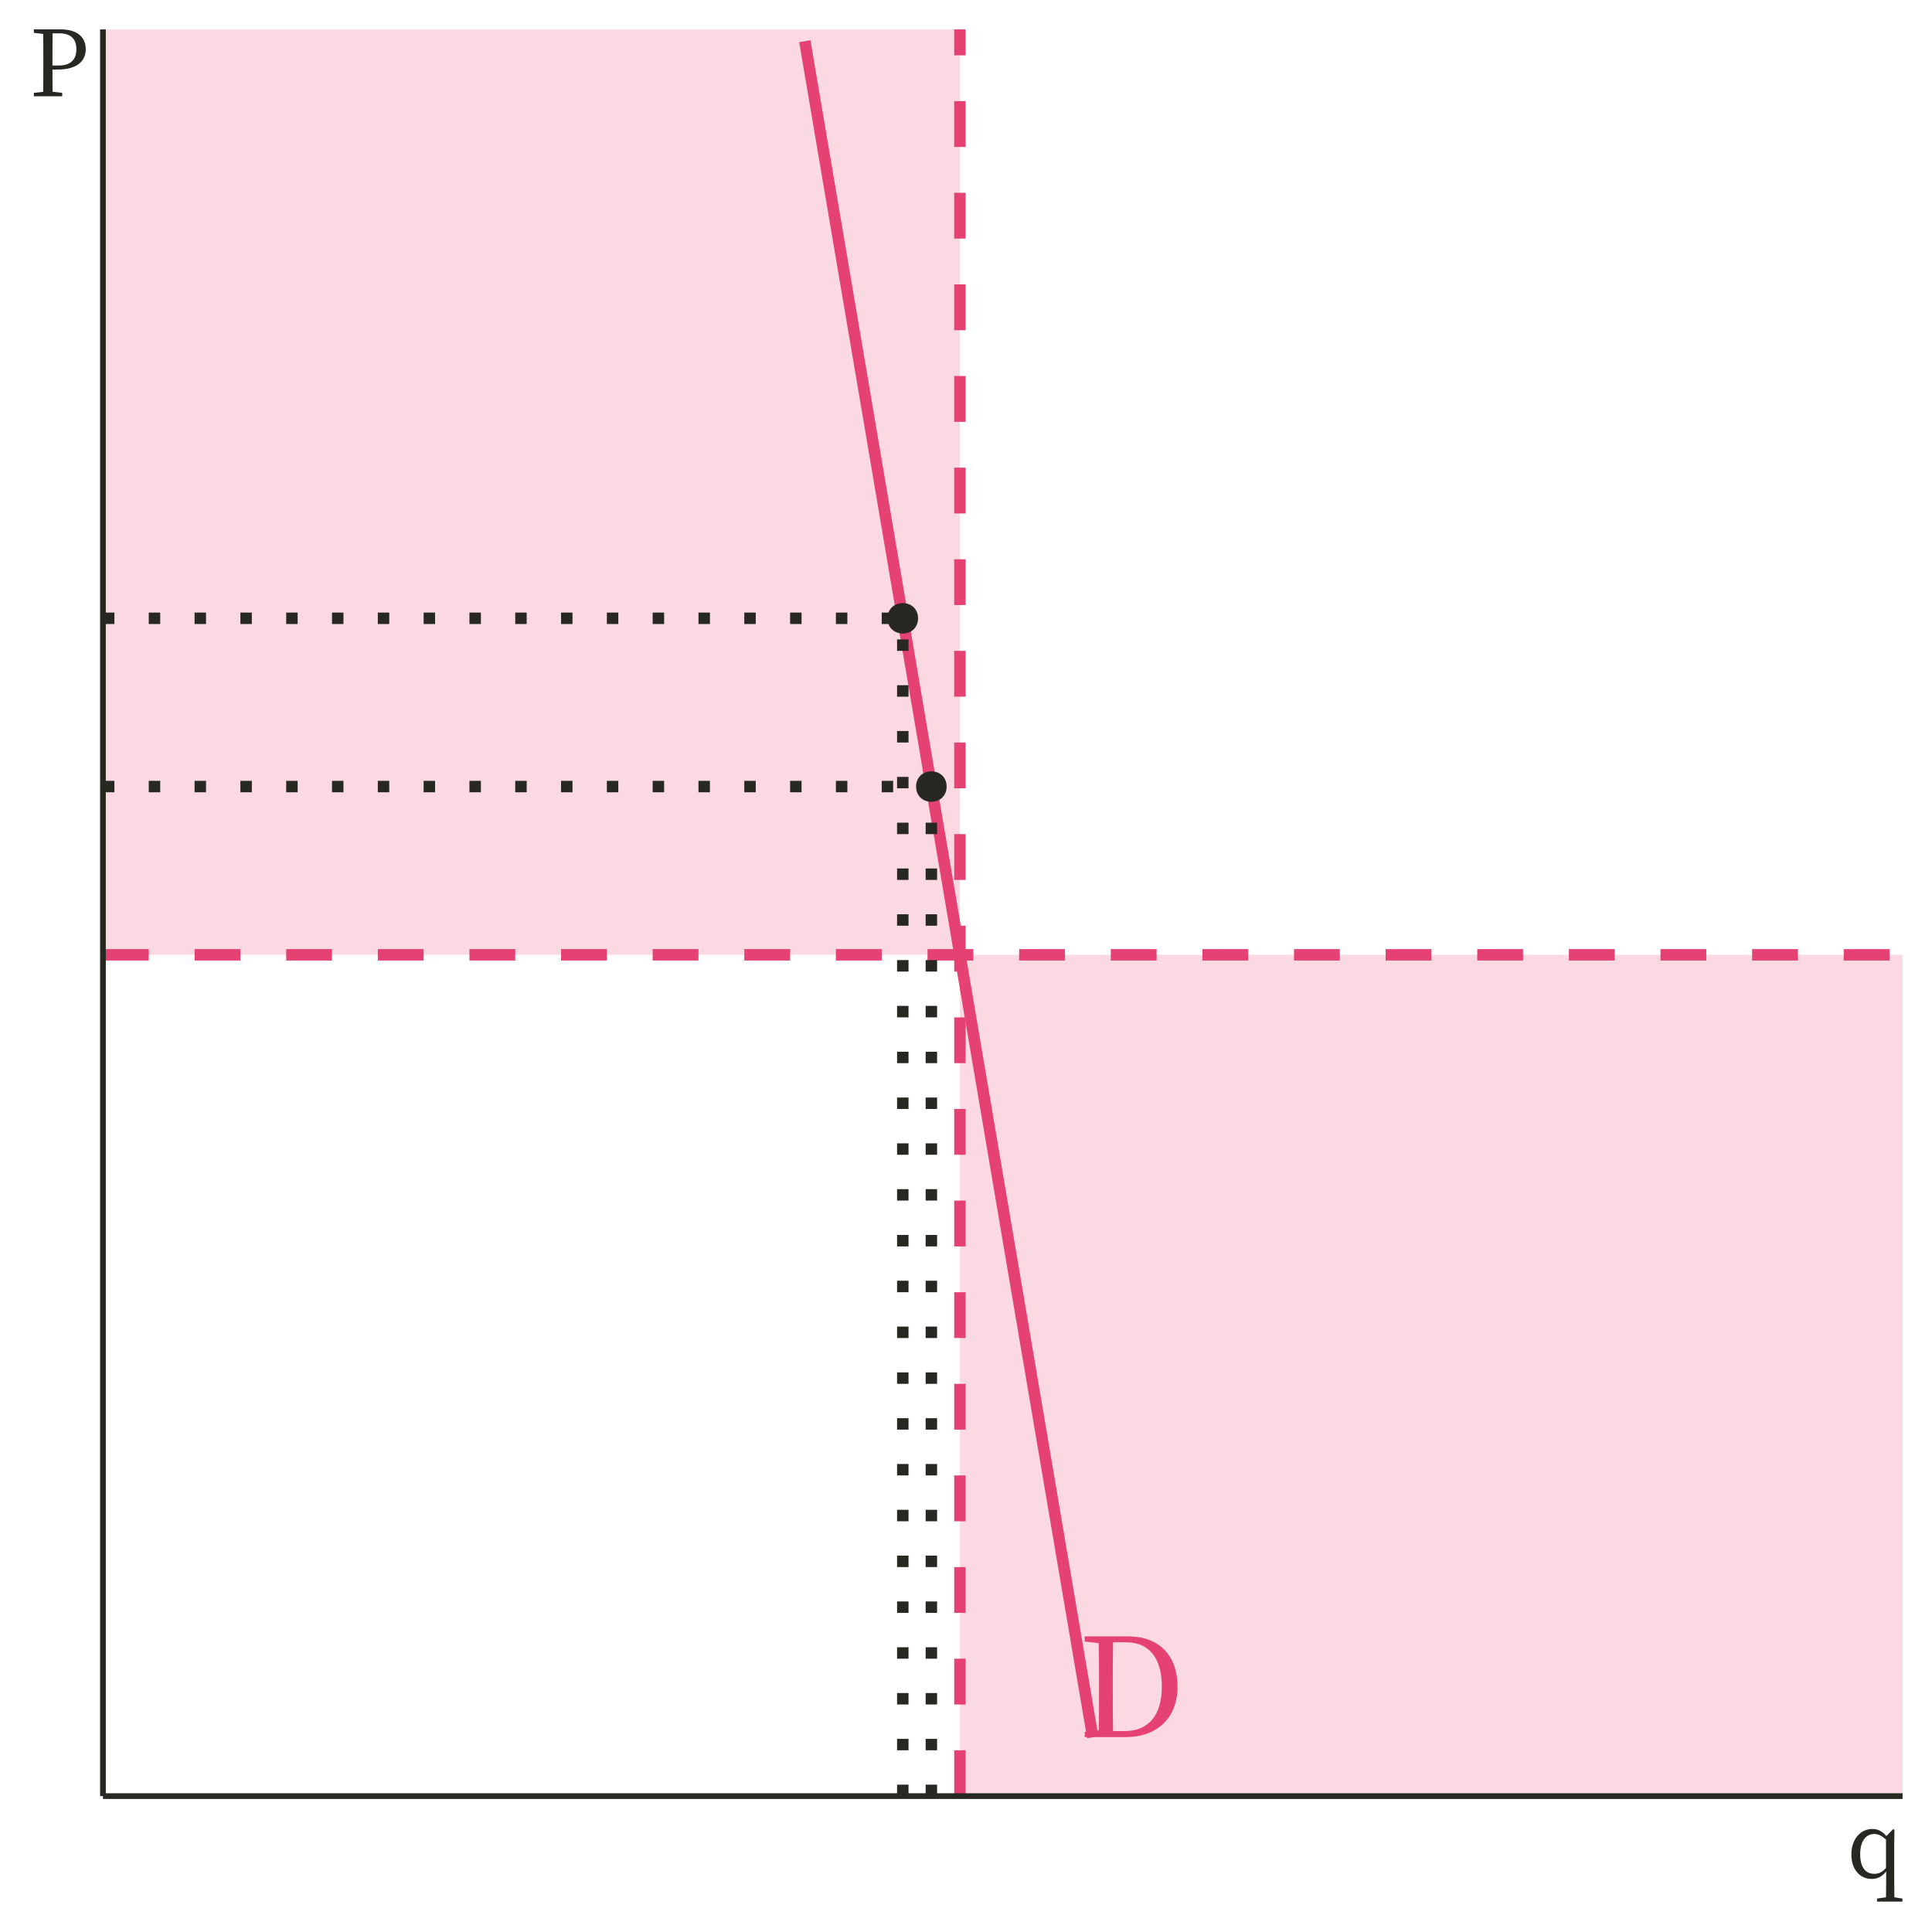
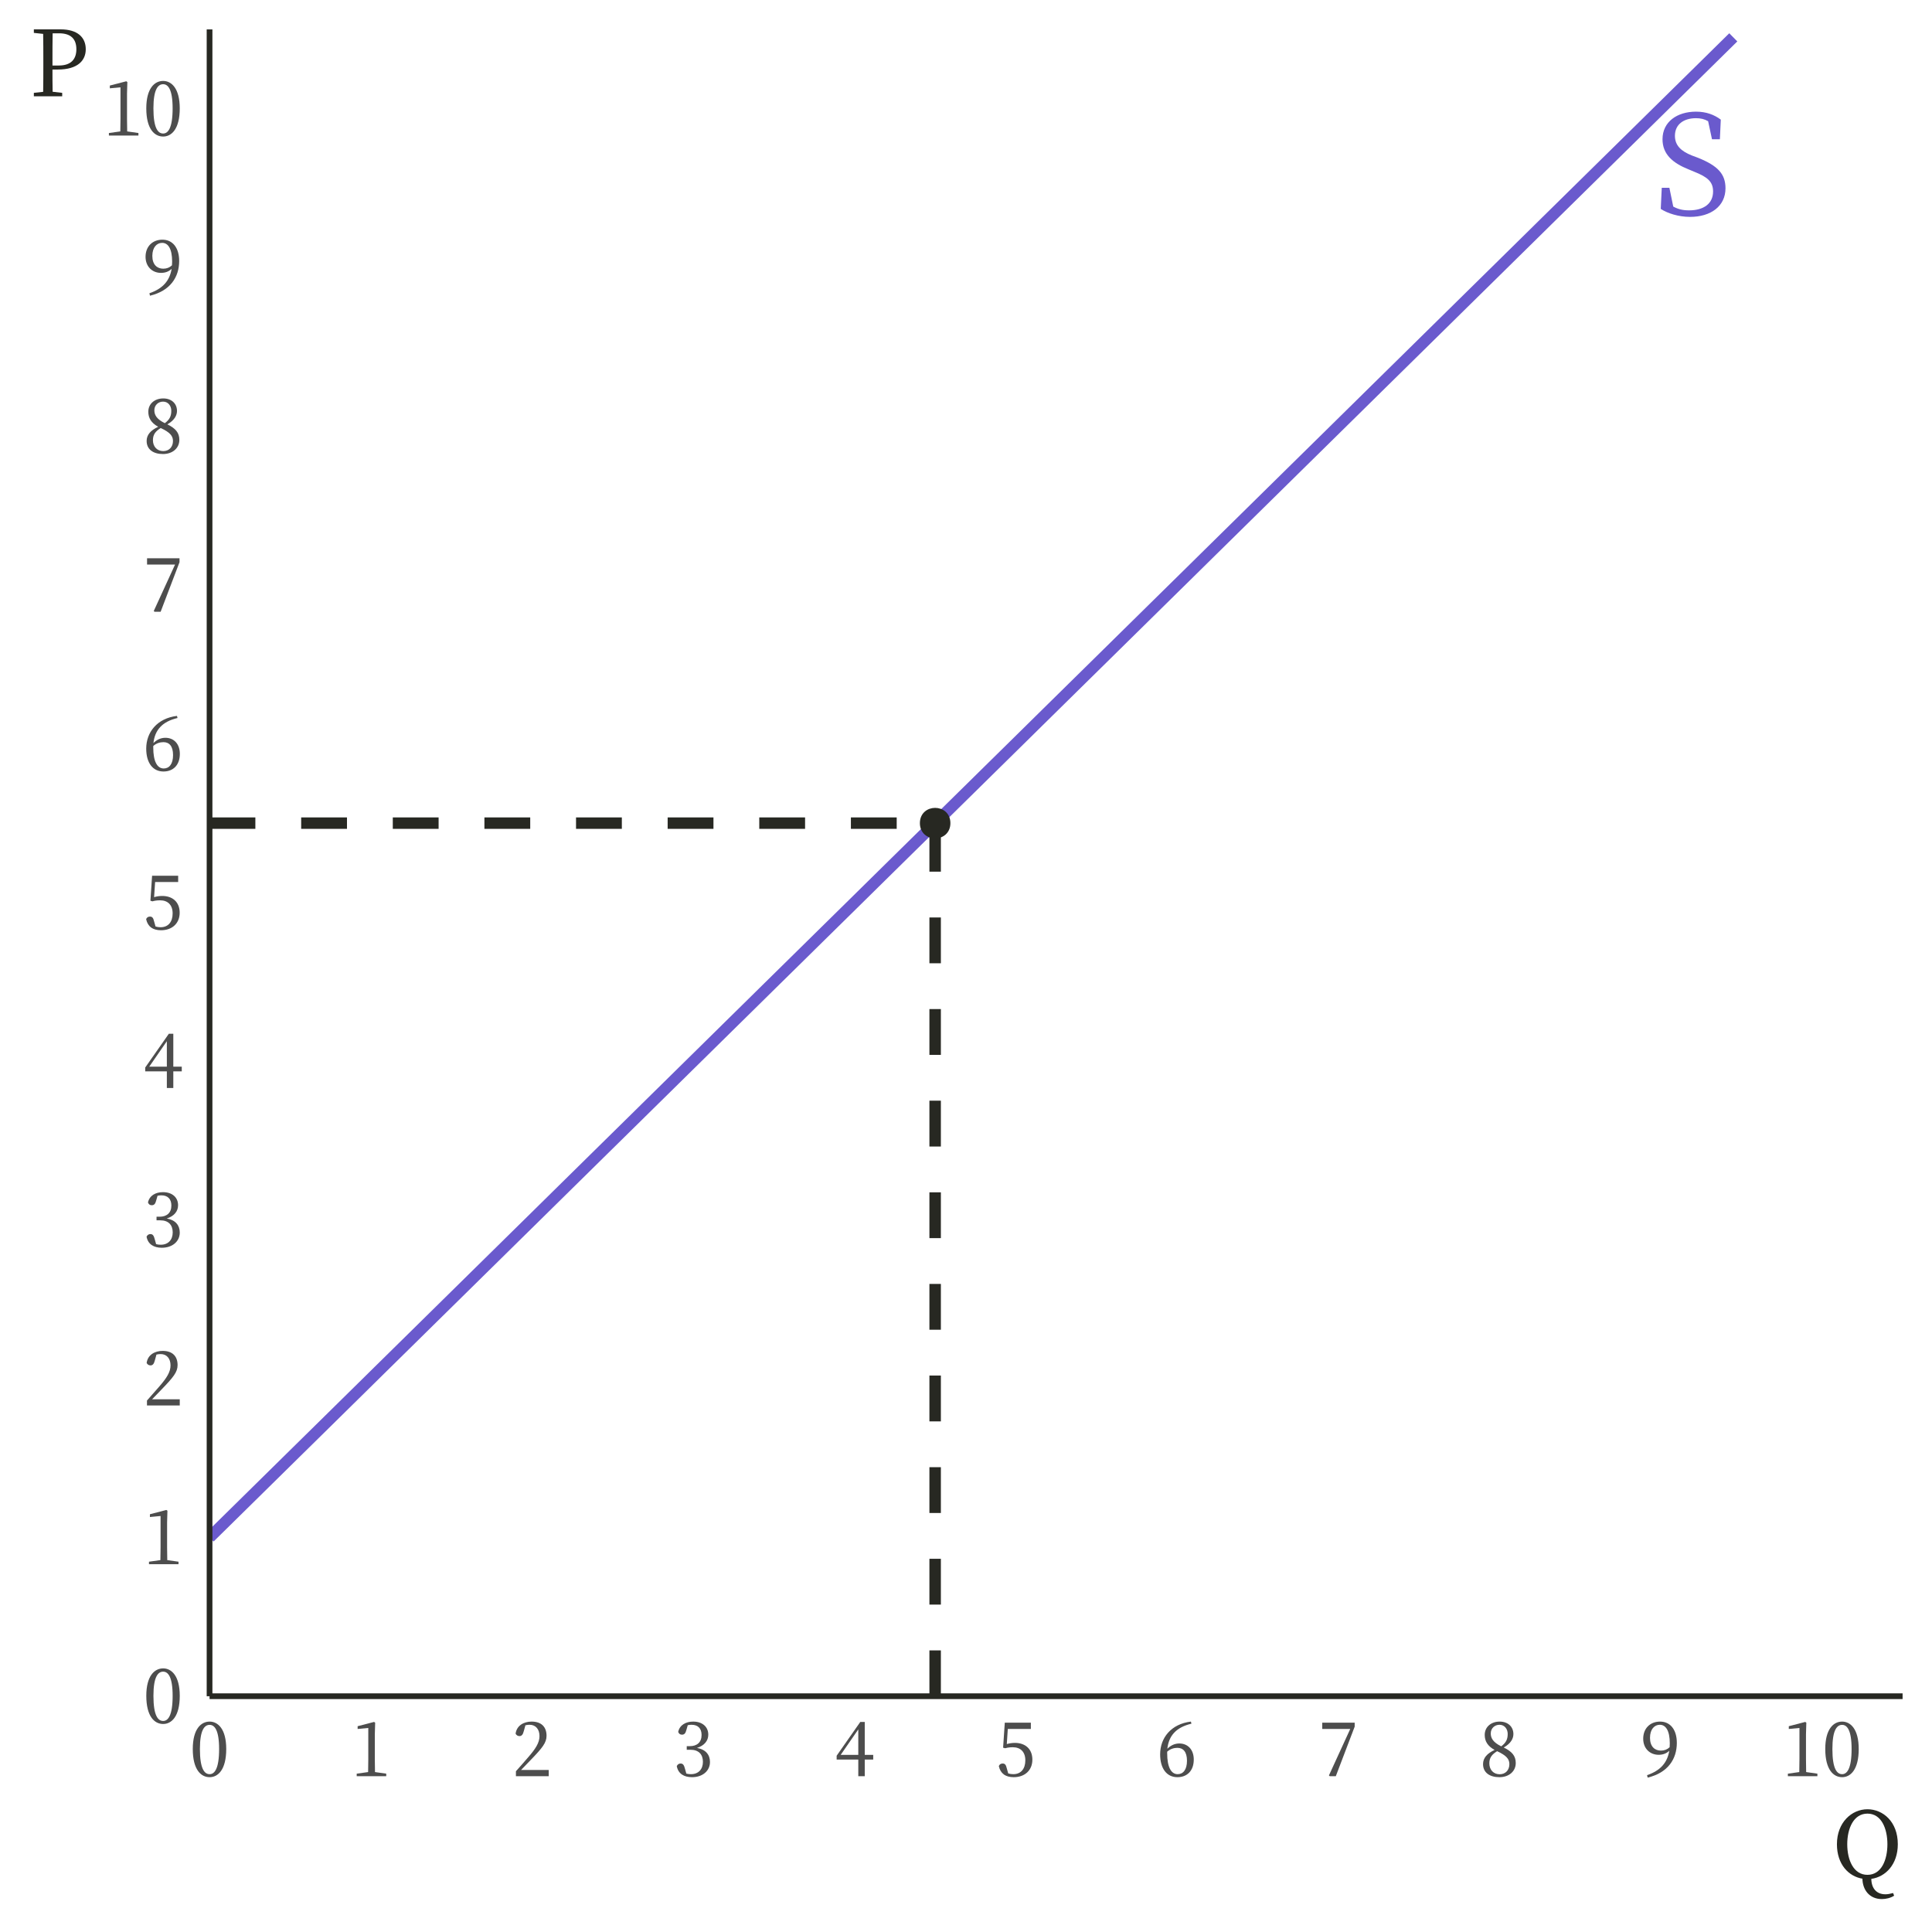
<svg xmlns="http://www.w3.org/2000/svg" xmlns:xlink="http://www.w3.org/1999/xlink" width="360pt" height="360pt" viewBox="0 0 360 360" version="1.1">
  <defs>
    <g>
      <symbol overflow="visible" id="glyph0-0">
        <path style="stroke:none;" d="M 2.562 3.078 L 23.047 3.078 L 23.047 -22.531 L 2.562 -22.531 Z M 12.812 -10.781 L 4.656 -21.25 L 20.953 -21.25 Z M 13.625 -9.734 L 21.766 -20.203 L 21.766 0.75 Z M 4.656 1.797 L 12.812 -8.688 L 20.953 1.797 Z M 3.844 -20.203 L 11.984 -9.734 L 3.844 0.75 Z M 3.844 -20.203 " />
      </symbol>
      <symbol overflow="visible" id="glyph0-1">
-         <path style="stroke:none;" d="M 6.531 -1.125 C 6.484 -3.656 6.484 -6.219 6.484 -9.062 L 6.484 -10.031 C 6.484 -12.625 6.484 -15.188 6.531 -17.672 L 8.969 -17.672 C 13.219 -17.672 15.625 -14.781 15.625 -9.375 C 15.625 -4.172 13.219 -1.125 8.734 -1.125 Z M 1.25 -18.766 L 1.25 -17.797 L 3.859 -17.516 C 3.922 -15.062 3.922 -12.547 3.922 -10.031 L 3.922 -9.062 C 3.922 -6.219 3.922 -3.719 3.859 -1.25 L 1.25 -0.969 L 1.25 0 L 8.906 0 C 14.5 0 18.547 -3.359 18.547 -9.375 C 18.547 -15.422 14.875 -18.766 9.422 -18.766 Z M 1.25 -18.766 " />
+         <path style="stroke:none;" d="M 7.016 -11.031 C 5 -11.828 3.844 -12.906 3.844 -14.703 C 3.844 -16.844 5.5 -17.984 7.766 -17.984 C 8.625 -17.984 9.328 -17.828 10.031 -17.422 L 10.75 -14.062 L 12.219 -14.062 L 12.391 -17.719 C 11.172 -18.625 9.688 -19.203 7.781 -19.203 C 4.25 -19.203 1.531 -17.312 1.531 -14.062 C 1.531 -11.25 3.453 -9.625 6.375 -8.453 L 7.422 -8.016 C 9.938 -7.016 10.953 -6.141 10.953 -4.328 C 10.953 -2.047 9.188 -0.812 6.484 -0.812 C 5.281 -0.812 4.438 -1.031 3.531 -1.516 L 2.812 -5.016 L 1.391 -5.016 L 1.203 -1.078 C 2.484 -0.25 4.531 0.406 6.656 0.406 C 10.547 0.406 13.266 -1.594 13.266 -4.922 C 13.266 -7.562 11.875 -9.109 8.141 -10.609 Z M 7.016 -11.031 " />
      </symbol>
      <symbol overflow="visible" id="glyph1-0">
+         <path style="stroke:none;" d="M 1.359 1.625 L 12.234 1.625 L 12.234 -11.969 L 1.359 -11.969 Z M 6.797 -5.719 L 2.469 -11.281 L 11.125 -11.281 Z M 7.234 -5.172 L 11.547 -10.719 L 11.547 0.391 Z M 2.469 0.953 L 6.797 -4.609 L 11.125 0.953 Z M 2.031 -10.719 L 6.359 -5.172 L 2.031 0.391 Z M 2.031 -10.719 " />
+       </symbol>
+       <symbol overflow="visible" id="glyph1-1">
+         <path style="stroke:none;" d="M 1.938 -5.062 C 1.938 -8.625 2.797 -9.562 3.75 -9.562 C 4.656 -9.562 5.516 -8.625 5.516 -5.062 C 5.516 -1.359 4.656 -0.375 3.75 -0.375 C 2.797 -0.375 1.938 -1.344 1.938 -5.062 Z M 3.75 -10.172 C 2.141 -10.172 0.609 -8.781 0.609 -5.062 C 0.609 -1.203 2.141 0.188 3.75 0.188 C 5.312 0.188 6.844 -1.203 6.844 -5.062 C 6.844 -8.781 5.312 -10.172 3.75 -10.172 Z M 3.75 -10.172 " />
+       </symbol>
+       <symbol overflow="visible" id="glyph1-2">
+         <path style="stroke:none;" d="M 4.516 -0.766 C 4.5 -1.547 4.484 -2.359 4.484 -3.141 L 4.484 -7.812 L 4.547 -9.969 L 4.344 -10.109 L 1.281 -9.312 L 1.281 -8.797 L 3.266 -8.984 L 3.266 -3.141 C 3.266 -2.359 3.25 -1.547 3.234 -0.766 L 1.109 -0.469 L 1.109 0 L 6.609 0 L 6.609 -0.469 Z M 4.516 -0.766 " />
+       </symbol>
+       <symbol overflow="visible" id="glyph1-3">
+         <path style="stroke:none;" d="M 1.688 -1.156 C 2.375 -1.859 3.047 -2.562 3.438 -2.969 C 5.672 -5.281 6.438 -6.234 6.438 -7.531 C 6.438 -9.078 5.578 -10.172 3.656 -10.172 C 2.172 -10.172 0.875 -9.422 0.672 -7.922 C 0.812 -7.641 1.078 -7.469 1.391 -7.469 C 1.766 -7.469 2.031 -7.703 2.203 -8.406 L 2.5 -9.484 C 2.812 -9.562 3.078 -9.578 3.297 -9.578 C 4.422 -9.578 5.125 -8.734 5.125 -7.469 C 5.125 -6.266 4.438 -5.141 2.984 -3.484 C 2.344 -2.734 1.547 -1.828 0.734 -0.922 L 0.734 0 L 6.844 0 L 6.844 -1.156 Z M 1.688 -1.156 " />
+       </symbol>
+       <symbol overflow="visible" id="glyph1-4">
+         <path style="stroke:none;" d="M 2.703 -9.5 C 2.984 -9.562 3.219 -9.578 3.422 -9.578 C 4.594 -9.578 5.281 -8.906 5.281 -7.672 C 5.281 -6.328 4.438 -5.594 3.094 -5.594 L 2.516 -5.594 L 2.516 -4.922 L 3.219 -4.922 C 4.75 -4.922 5.531 -4.047 5.531 -2.672 C 5.531 -1.312 4.719 -0.375 3.297 -0.375 C 3.016 -0.375 2.734 -0.406 2.438 -0.484 L 2.188 -1.375 C 2.016 -2.047 1.828 -2.359 1.375 -2.359 C 1.062 -2.359 0.812 -2.203 0.656 -1.875 C 0.922 -0.438 2.031 0.188 3.5 0.188 C 5.484 0.188 6.844 -1 6.844 -2.641 C 6.844 -3.969 6.078 -4.969 4.422 -5.266 C 5.781 -5.688 6.531 -6.594 6.531 -7.734 C 6.531 -9.188 5.438 -10.172 3.719 -10.172 C 2.344 -10.172 1.203 -9.547 0.922 -8.25 C 1.062 -7.875 1.312 -7.734 1.625 -7.734 C 2.094 -7.734 2.297 -8.016 2.453 -8.625 Z M 2.703 -9.5 " />
+       </symbol>
+       <symbol overflow="visible" id="glyph1-5">
+         <path style="stroke:none;" d="M 1.156 -3.969 L 4.438 -8.719 L 4.438 -3.969 Z M 7.219 -3.969 L 5.641 -3.969 L 5.641 -10.109 L 4.812 -10.109 L 0.406 -3.812 L 0.406 -3.094 L 4.438 -3.094 L 4.438 0 L 5.641 0 L 5.641 -3.094 L 7.219 -3.094 Z M 7.219 -3.969 " />
+       </symbol>
+       <symbol overflow="visible" id="glyph1-6">
+         <path style="stroke:none;" d="M 2.25 -8.797 L 6.547 -8.797 L 6.547 -9.969 L 1.688 -9.969 L 1.375 -5.312 L 1.75 -5.203 C 2.234 -5.344 2.719 -5.391 3.188 -5.391 C 4.609 -5.391 5.516 -4.531 5.516 -2.953 C 5.516 -1.391 4.719 -0.375 3.266 -0.375 C 2.938 -0.375 2.641 -0.422 2.328 -0.516 L 2.078 -1.406 C 1.906 -2.141 1.719 -2.359 1.281 -2.359 C 0.953 -2.359 0.688 -2.188 0.578 -1.875 C 0.875 -0.5 1.828 0.188 3.344 0.188 C 5.453 0.188 6.828 -1.125 6.828 -3.078 C 6.828 -5.078 5.5 -6.203 3.578 -6.203 C 3.031 -6.203 2.562 -6.125 2.062 -5.984 Z M 2.25 -8.797 " />
+       </symbol>
+       <symbol overflow="visible" id="glyph1-7">
+         <path style="stroke:none;" d="M 1.906 -4.562 C 2.484 -5.094 3.188 -5.281 3.812 -5.281 C 4.875 -5.281 5.594 -4.547 5.594 -2.875 C 5.594 -1.203 4.875 -0.375 3.859 -0.375 C 2.641 -0.375 1.906 -1.688 1.906 -4.266 Z M 6.328 -10.172 C 2.656 -9.734 0.594 -7.156 0.594 -4.078 C 0.594 -1.406 1.828 0.188 3.812 0.188 C 5.609 0.188 6.859 -1 6.859 -3.094 C 6.859 -4.922 5.781 -6.094 4.156 -6.094 C 3.344 -6.094 2.562 -5.75 1.938 -5.109 C 2.203 -7.547 3.578 -9.109 6.422 -9.781 Z M 6.328 -10.172 " />
+       </symbol>
+       <symbol overflow="visible" id="glyph1-8">
+         <path style="stroke:none;" d="M 0.75 -9.969 L 0.75 -8.797 L 5.969 -8.797 L 2 -0.141 L 2.141 0 L 3.281 0 L 6.797 -9.234 L 6.797 -9.969 Z M 0.75 -9.969 " />
+       </symbol>
+       <symbol overflow="visible" id="glyph1-9">
+         <path style="stroke:none;" d="M 3.766 -0.359 C 2.625 -0.359 1.844 -1.188 1.844 -2.391 C 1.844 -3.438 2.312 -4.047 3.297 -4.656 C 5.047 -3.844 5.578 -3.172 5.578 -2.25 C 5.578 -1.125 4.859 -0.359 3.766 -0.359 Z M 2.109 -7.969 C 2.109 -8.953 2.875 -9.578 3.734 -9.578 C 4.703 -9.578 5.266 -8.766 5.266 -7.875 C 5.266 -6.875 4.953 -6.234 4.062 -5.562 C 2.5 -6.328 2.109 -7.125 2.109 -7.969 Z M 4.531 -5.344 C 5.906 -6.125 6.328 -7.062 6.328 -7.844 C 6.328 -9.188 5.344 -10.172 3.766 -10.172 C 2.219 -10.172 0.984 -9.219 0.984 -7.688 C 0.984 -6.531 1.516 -5.609 2.828 -4.891 C 1.406 -4.219 0.672 -3.391 0.672 -2.25 C 0.672 -0.672 1.906 0.188 3.719 0.188 C 5.484 0.188 6.766 -0.891 6.766 -2.453 C 6.766 -3.781 6.062 -4.594 4.531 -5.344 Z M 4.531 -5.344 " />
+       </symbol>
+       <symbol overflow="visible" id="glyph1-10">
+         <path style="stroke:none;" d="M 3.766 -4.766 C 2.625 -4.766 1.734 -5.516 1.734 -7.141 C 1.734 -8.75 2.562 -9.578 3.562 -9.578 C 4.656 -9.578 5.422 -8.516 5.422 -6.094 C 5.422 -5.844 5.406 -5.609 5.391 -5.391 C 4.938 -4.969 4.406 -4.766 3.766 -4.766 Z M 1.297 0.266 C 5.109 -0.641 6.734 -3.234 6.734 -6.203 C 6.734 -8.625 5.547 -10.172 3.609 -10.172 C 1.766 -10.172 0.469 -8.906 0.469 -6.984 C 0.469 -5.125 1.75 -3.984 3.344 -3.984 C 4.141 -3.984 4.812 -4.234 5.328 -4.734 C 4.969 -2.562 3.734 -1.062 1.188 -0.188 Z M 1.297 0.266 " />
+       </symbol>
+       <symbol overflow="visible" id="glyph2-0">
        <path style="stroke:none;" d="M 1.703 2.047 L 15.297 2.047 L 15.297 -14.953 L 1.703 -14.953 Z M 8.5 -7.156 L 3.094 -14.109 L 13.906 -14.109 Z M 9.047 -6.453 L 14.453 -13.406 L 14.453 0.5 Z M 3.094 1.188 L 8.5 -5.766 L 13.906 1.188 Z M 2.547 -13.406 L 7.953 -6.453 L 2.547 0.5 Z M 2.547 -13.406 " />
      </symbol>
-       <symbol overflow="visible" id="glyph1-1">
-         <path style="stroke:none;" d="M 7.281 -1.812 C 6.531 -0.984 5.906 -0.719 5.094 -0.719 C 3.594 -0.719 2.469 -1.766 2.469 -4.359 C 2.469 -7.016 3.672 -8.141 5.094 -8.141 C 5.766 -8.141 6.406 -7.891 7.281 -7.094 Z M 8.844 3.656 C 8.828 2.625 8.812 1.562 8.812 0.531 L 8.812 -6.359 L 8.859 -8.891 L 8.625 -9.062 L 7.344 -7.75 C 6.547 -8.734 5.641 -9.078 4.75 -9.078 C 2.516 -9.078 0.828 -7.172 0.828 -4.312 C 0.828 -1.594 2.359 0.234 4.625 0.234 C 5.688 0.234 6.562 -0.203 7.312 -1.172 L 7.312 0.531 C 7.312 1.547 7.297 2.594 7.281 3.656 L 5.609 3.891 L 5.609 4.453 L 10.344 4.453 L 10.344 3.891 Z M 8.844 3.656 " />
+       <symbol overflow="visible" id="glyph2-1">
+         <path style="stroke:none;" d="M 2.828 -6.234 C 2.828 -9.156 4 -11.938 6.594 -11.938 C 9.188 -11.938 10.312 -9.156 10.312 -6.234 C 10.312 -3.297 9.188 -0.531 6.594 -0.531 C 4 -0.531 2.828 -3.297 2.828 -6.234 Z M 11.375 2.859 C 10.797 3.016 10.359 3.094 9.938 3.094 C 8.344 3.094 7.344 2.062 7.312 0.219 C 9.969 -0.141 12.25 -2.484 12.25 -6.234 C 12.25 -10.438 9.484 -12.75 6.594 -12.75 C 3.672 -12.75 0.906 -10.312 0.906 -6.234 C 0.906 -2.469 3.094 -0.234 5.656 0.188 C 5.688 2.234 6.938 3.984 9.281 3.984 C 10.047 3.984 10.906 3.781 11.562 3.359 Z M 11.375 2.859 " />
      </symbol>
-       <symbol overflow="visible" id="glyph1-2">
+       <symbol overflow="visible" id="glyph2-2">
        <path style="stroke:none;" d="M 5.531 -11.734 C 7.75 -11.734 8.75 -10.656 8.75 -8.766 C 8.75 -6.969 7.812 -5.734 5.484 -5.734 L 4.297 -5.734 L 4.297 -6.688 C 4.297 -8.375 4.297 -10.078 4.328 -11.734 Z M 5.281 -4.984 C 9.047 -4.984 10.5 -6.703 10.5 -8.766 C 10.5 -10.984 8.953 -12.469 5.828 -12.469 L 0.828 -12.469 L 0.828 -11.812 L 2.562 -11.625 C 2.594 -10 2.594 -8.344 2.594 -6.688 L 2.594 -5.766 C 2.594 -4.094 2.594 -2.469 2.562 -0.828 L 0.828 -0.641 L 0.828 0 L 6.109 0 L 6.109 -0.641 L 4.328 -0.844 C 4.297 -2.266 4.297 -3.609 4.297 -4.984 Z M 5.281 -4.984 " />
      </symbol>
    </g>
    <clipPath id="clip1">
-       <path d="M 19.184 5.48 L 179 5.48 L 179 178 L 19.184 178 Z M 19.184 5.48 " />
+       <path d="M 39.047 5.48 L 325 5.48 L 325 288 L 39.047 288 Z M 39.047 5.48 " />
    </clipPath>
    <clipPath id="clip2">
-       <path d="M 178 177 L 354.52 177 L 354.52 334.68 L 178 334.68 Z M 178 177 " />
+       <path d="M 39.047 152 L 176 152 L 176 155 L 39.047 155 Z M 39.047 152 " />
    </clipPath>
    <clipPath id="clip3">
-       <path d="M 177 5.48 L 180 5.48 L 180 334.68 L 177 334.68 Z M 177 5.48 " />
-     </clipPath>
-     <clipPath id="clip4">
-       <path d="M 19.184 176 L 354.52 176 L 354.52 179 L 19.184 179 Z M 19.184 176 " />
-     </clipPath>
-     <clipPath id="clip5">
-       <path d="M 19.184 114 L 170 114 L 170 117 L 19.184 117 Z M 19.184 114 " />
-     </clipPath>
-     <clipPath id="clip6">
-       <path d="M 19.184 145 L 175 145 L 175 148 L 19.184 148 Z M 19.184 145 " />
-     </clipPath>
-     <clipPath id="clip7">
-       <path d="M 167 114 L 170 114 L 170 334.68 L 167 334.68 Z M 167 114 " />
-     </clipPath>
-     <clipPath id="clip8">
-       <path d="M 172 145 L 175 145 L 175 334.68 L 172 334.68 Z M 172 145 " />
+       <path d="M 173 152 L 176 152 L 176 316.066 L 173 316.066 Z M 173 152 " />
    </clipPath>
  </defs>
-   <g id="surface179">
+   <g id="surface5229">
    <rect x="0" y="0" width="360" height="360" style="fill:rgb(100%,100%,100%);fill-opacity:1;stroke:none;" />
    <g clip-path="url(#clip1)" clip-rule="nonzero">
-       <path style=" stroke:none;fill-rule:nonzero;fill:rgb(90.196%,25.49%,45.098%);fill-opacity:0.2;" d="M 19.184 177.918 L 178.867 177.918 L 178.867 5.48 L 19.184 5.48 Z M 19.184 177.918 " />
+       <path style="fill:none;stroke-width:2.134;stroke-linecap:butt;stroke-linejoin:round;stroke:rgb(41.569%,35.294%,80.392%);stroke-opacity:1;stroke-miterlimit:10;" d="M 39.047 286.484 L 45.359 280.273 L 48.512 277.168 L 51.668 274.062 L 54.82 270.957 L 61.133 264.746 L 64.285 261.641 L 67.441 258.535 L 70.594 255.426 L 76.906 249.215 L 80.059 246.109 L 86.371 239.898 L 89.523 236.793 L 92.68 233.688 L 95.832 230.582 L 98.988 227.477 L 102.145 224.367 L 105.297 221.262 L 108.453 218.156 L 111.605 215.051 L 117.918 208.84 L 121.07 205.734 L 124.227 202.629 L 127.379 199.523 L 130.535 196.418 L 133.691 193.309 L 136.844 190.203 L 140 187.098 L 143.152 183.992 L 149.465 177.781 L 152.617 174.676 L 158.93 168.465 L 162.082 165.359 L 165.238 162.25 L 168.391 159.145 L 174.703 152.934 L 177.855 149.828 L 181.012 146.723 L 184.164 143.617 L 190.477 137.406 L 193.629 134.297 L 196.785 131.191 L 199.938 128.086 L 206.25 121.875 L 209.402 118.77 L 212.559 115.664 L 215.711 112.559 L 222.023 106.348 L 225.176 103.238 L 231.488 97.027 L 234.641 93.922 L 237.797 90.816 L 240.949 87.711 L 247.262 81.5 L 250.414 78.395 L 253.57 75.289 L 256.723 72.18 L 263.035 65.969 L 266.188 62.863 L 269.344 59.758 L 272.496 56.652 L 278.809 50.441 L 281.961 47.336 L 285.117 44.23 L 288.27 41.121 L 294.582 34.91 L 297.734 31.805 L 304.047 25.594 L 307.199 22.488 L 310.355 19.383 L 313.508 16.277 L 316.664 13.172 L 319.82 10.062 L 322.973 6.957 " />
    </g>
+     <path style="fill-rule:nonzero;fill:rgb(15.294%,15.686%,13.333%);fill-opacity:1;stroke-width:0.709;stroke-linecap:round;stroke-linejoin:round;stroke:rgb(15.294%,15.686%,13.333%);stroke-opacity:1;stroke-miterlimit:10;" d="M 176.738 153.379 C 176.738 156.695 171.762 156.695 171.762 153.379 C 171.762 150.059 176.738 150.059 176.738 153.379 " />
    <g clip-path="url(#clip2)" clip-rule="nonzero">
-       <path style=" stroke:none;fill-rule:nonzero;fill:rgb(90.196%,25.49%,45.098%);fill-opacity:0.2;" d="M 178.867 334.68 L 354.52 334.68 L 354.52 177.918 L 178.867 177.918 Z M 178.867 334.68 " />
+       <path style="fill:none;stroke-width:2.134;stroke-linecap:butt;stroke-linejoin:round;stroke:rgb(15.294%,15.686%,13.333%);stroke-opacity:1;stroke-dasharray:8.536,8.536;stroke-miterlimit:10;" d="M 39.047 153.379 L 174.25 153.379 " />
    </g>
    <g clip-path="url(#clip3)" clip-rule="nonzero">
-       <path style="fill:none;stroke-width:2.134;stroke-linecap:butt;stroke-linejoin:round;stroke:rgb(90.196%,25.49%,45.098%);stroke-opacity:1;stroke-dasharray:8.536,8.536;stroke-miterlimit:10;" d="M 178.867 334.68 L 178.867 5.48 " />
+       <path style="fill:none;stroke-width:2.134;stroke-linecap:butt;stroke-linejoin:round;stroke:rgb(15.294%,15.686%,13.333%);stroke-opacity:1;stroke-dasharray:8.536,8.536;stroke-miterlimit:10;" d="M 174.25 316.066 L 174.25 153.379 " />
    </g>
-     <g clip-path="url(#clip4)" clip-rule="nonzero">
-       <path style="fill:none;stroke-width:2.134;stroke-linecap:butt;stroke-linejoin:round;stroke:rgb(90.196%,25.49%,45.098%);stroke-opacity:1;stroke-dasharray:8.536,8.536;stroke-miterlimit:10;" d="M 19.184 177.918 L 354.52 177.918 " />
+     <g style="fill:rgb(41.569%,35.294%,80.392%);fill-opacity:1;">
+       <use xlink:href="#glyph0-1" x="308.254" y="40.008" />
    </g>
-     <path style="fill:none;stroke-width:2.134;stroke-linecap:butt;stroke-linejoin:round;stroke:rgb(90.196%,25.49%,45.098%);stroke-opacity:1;stroke-miterlimit:10;" d="M 149.965 7.676 L 153.32 27.426 L 156.672 47.18 L 160.027 66.93 L 163.379 86.684 L 166.73 106.434 L 170.086 126.188 L 173.438 145.938 L 176.793 165.691 L 180.145 185.441 L 183.5 205.195 L 186.852 224.945 L 190.207 244.699 L 193.559 264.449 L 196.914 284.203 L 200.266 303.953 L 203.621 323.707 " />
-     <path style="fill-rule:nonzero;fill:rgb(15.294%,15.686%,13.333%);fill-opacity:1;stroke-width:0.709;stroke-linecap:round;stroke-linejoin:round;stroke:rgb(15.294%,15.686%,13.333%);stroke-opacity:1;stroke-miterlimit:10;" d="M 170.711 115.211 C 170.711 118.531 165.734 118.531 165.734 115.211 C 165.734 111.895 170.711 111.895 170.711 115.211 " />
-     <path style="fill-rule:nonzero;fill:rgb(15.294%,15.686%,13.333%);fill-opacity:1;stroke-width:0.709;stroke-linecap:round;stroke-linejoin:round;stroke:rgb(15.294%,15.686%,13.333%);stroke-opacity:1;stroke-miterlimit:10;" d="M 176.035 146.566 C 176.035 149.883 171.059 149.883 171.059 146.566 C 171.059 143.246 176.035 143.246 176.035 146.566 " />
-     <g clip-path="url(#clip5)" clip-rule="nonzero">
-       <path style="fill:none;stroke-width:2.134;stroke-linecap:butt;stroke-linejoin:round;stroke:rgb(15.294%,15.686%,13.333%);stroke-opacity:1;stroke-dasharray:2.134,6.402;stroke-miterlimit:10;" d="M 19.184 115.211 L 168.223 115.211 " />
+     <path style="fill:none;stroke-width:1.067;stroke-linecap:butt;stroke-linejoin:round;stroke:rgb(15.294%,15.686%,13.333%);stroke-opacity:1;stroke-miterlimit:10;" d="M 39.047 316.066 L 39.047 5.48 " />
+     <g style="fill:rgb(30.196%,30.196%,30.196%);fill-opacity:1;">
+       <use xlink:href="#glyph1-1" x="26.652" y="321.051" />
    </g>
-     <g clip-path="url(#clip6)" clip-rule="nonzero">
-       <path style="fill:none;stroke-width:2.134;stroke-linecap:butt;stroke-linejoin:round;stroke:rgb(15.294%,15.686%,13.333%);stroke-opacity:1;stroke-dasharray:2.134,6.402;stroke-miterlimit:10;" d="M 19.184 146.566 L 173.547 146.566 " />
+     <g style="fill:rgb(30.196%,30.196%,30.196%);fill-opacity:1;">
+       <use xlink:href="#glyph1-2" x="26.652" y="291.469" />
    </g>
-     <g clip-path="url(#clip7)" clip-rule="nonzero">
-       <path style="fill:none;stroke-width:2.134;stroke-linecap:butt;stroke-linejoin:round;stroke:rgb(15.294%,15.686%,13.333%);stroke-opacity:1;stroke-dasharray:2.134,6.402;stroke-miterlimit:10;" d="M 168.223 334.68 L 168.223 115.211 " />
+     <g style="fill:rgb(30.196%,30.196%,30.196%);fill-opacity:1;">
+       <use xlink:href="#glyph1-3" x="26.652" y="261.891" />
    </g>
-     <g clip-path="url(#clip8)" clip-rule="nonzero">
-       <path style="fill:none;stroke-width:2.134;stroke-linecap:butt;stroke-linejoin:round;stroke:rgb(15.294%,15.686%,13.333%);stroke-opacity:1;stroke-dasharray:2.134,6.402;stroke-miterlimit:10;" d="M 173.547 334.68 L 173.547 146.566 " />
+     <g style="fill:rgb(30.196%,30.196%,30.196%);fill-opacity:1;">
+       <use xlink:href="#glyph1-4" x="26.652" y="232.312" />
    </g>
-     <g style="fill:rgb(90.196%,25.49%,45.098%);fill-opacity:1;">
-       <use xlink:href="#glyph0-1" x="200.867" y="323.684" />
+     <g style="fill:rgb(30.196%,30.196%,30.196%);fill-opacity:1;">
+       <use xlink:href="#glyph1-5" x="26.652" y="202.73" />
    </g>
-     <path style="fill:none;stroke-width:1.067;stroke-linecap:butt;stroke-linejoin:round;stroke:rgb(15.294%,15.686%,13.333%);stroke-opacity:1;stroke-miterlimit:10;" d="M 19.184 334.68 L 19.184 5.48 " />
-     <path style="fill:none;stroke-width:1.067;stroke-linecap:butt;stroke-linejoin:round;stroke:rgb(15.294%,15.686%,13.333%);stroke-opacity:1;stroke-miterlimit:10;" d="M 19.184 334.68 L 354.52 334.68 " />
-     <g style="fill:rgb(15.294%,15.686%,13.333%);fill-opacity:1;">
-       <use xlink:href="#glyph1-1" x="344.148" y="349.879" />
+     <g style="fill:rgb(30.196%,30.196%,30.196%);fill-opacity:1;">
+       <use xlink:href="#glyph1-6" x="26.652" y="173.152" />
+     </g>
+     <g style="fill:rgb(30.196%,30.196%,30.196%);fill-opacity:1;">
+       <use xlink:href="#glyph1-7" x="26.652" y="143.57" />
+     </g>
+     <g style="fill:rgb(30.196%,30.196%,30.196%);fill-opacity:1;">
+       <use xlink:href="#glyph1-8" x="26.652" y="113.992" />
+     </g>
+     <g style="fill:rgb(30.196%,30.196%,30.196%);fill-opacity:1;">
+       <use xlink:href="#glyph1-9" x="26.652" y="84.414" />
+     </g>
+     <g style="fill:rgb(30.196%,30.196%,30.196%);fill-opacity:1;">
+       <use xlink:href="#glyph1-10" x="26.652" y="54.832" />
+     </g>
+     <g style="fill:rgb(30.196%,30.196%,30.196%);fill-opacity:1;">
+       <use xlink:href="#glyph1-2" x="19.184" y="25.254" />
+       <use xlink:href="#glyph1-1" x="26.65" y="25.254" />
+     </g>
+     <path style="fill:none;stroke-width:1.067;stroke-linecap:butt;stroke-linejoin:round;stroke:rgb(15.294%,15.686%,13.333%);stroke-opacity:1;stroke-miterlimit:10;" d="M 39.047 316.066 L 354.52 316.066 " />
+     <g style="fill:rgb(30.196%,30.196%,30.196%);fill-opacity:1;">
+       <use xlink:href="#glyph1-1" x="35.312" y="330.965" />
+     </g>
+     <g style="fill:rgb(30.196%,30.196%,30.196%);fill-opacity:1;">
+       <use xlink:href="#glyph1-2" x="65.359" y="330.965" />
+     </g>
+     <g style="fill:rgb(30.196%,30.196%,30.196%);fill-opacity:1;">
+       <use xlink:href="#glyph1-3" x="95.402" y="330.965" />
+     </g>
+     <g style="fill:rgb(30.196%,30.196%,30.196%);fill-opacity:1;">
+       <use xlink:href="#glyph1-4" x="125.449" y="330.965" />
+     </g>
+     <g style="fill:rgb(30.196%,30.196%,30.196%);fill-opacity:1;">
+       <use xlink:href="#glyph1-5" x="155.492" y="330.965" />
+     </g>
+     <g style="fill:rgb(30.196%,30.196%,30.196%);fill-opacity:1;">
+       <use xlink:href="#glyph1-6" x="185.539" y="330.965" />
+     </g>
+     <g style="fill:rgb(30.196%,30.196%,30.196%);fill-opacity:1;">
+       <use xlink:href="#glyph1-7" x="215.582" y="330.965" />
+     </g>
+     <g style="fill:rgb(30.196%,30.196%,30.196%);fill-opacity:1;">
+       <use xlink:href="#glyph1-8" x="245.629" y="330.965" />
+     </g>
+     <g style="fill:rgb(30.196%,30.196%,30.196%);fill-opacity:1;">
+       <use xlink:href="#glyph1-9" x="275.672" y="330.965" />
+     </g>
+     <g style="fill:rgb(30.196%,30.196%,30.196%);fill-opacity:1;">
+       <use xlink:href="#glyph1-10" x="305.719" y="330.965" />
+     </g>
+     <g style="fill:rgb(30.196%,30.196%,30.196%);fill-opacity:1;">
+       <use xlink:href="#glyph1-2" x="332.035" y="330.965" />
+       <use xlink:href="#glyph1-1" x="339.502" y="330.965" />
    </g>
    <g style="fill:rgb(15.294%,15.686%,13.333%);fill-opacity:1;">
-       <use xlink:href="#glyph1-2" x="5.48" y="17.941" />
+       <use xlink:href="#glyph2-1" x="341.379" y="349.879" />
+     </g>
+     <g style="fill:rgb(15.294%,15.686%,13.333%);fill-opacity:1;">
+       <use xlink:href="#glyph2-2" x="5.48" y="17.941" />
    </g>
  </g>
</svg>
